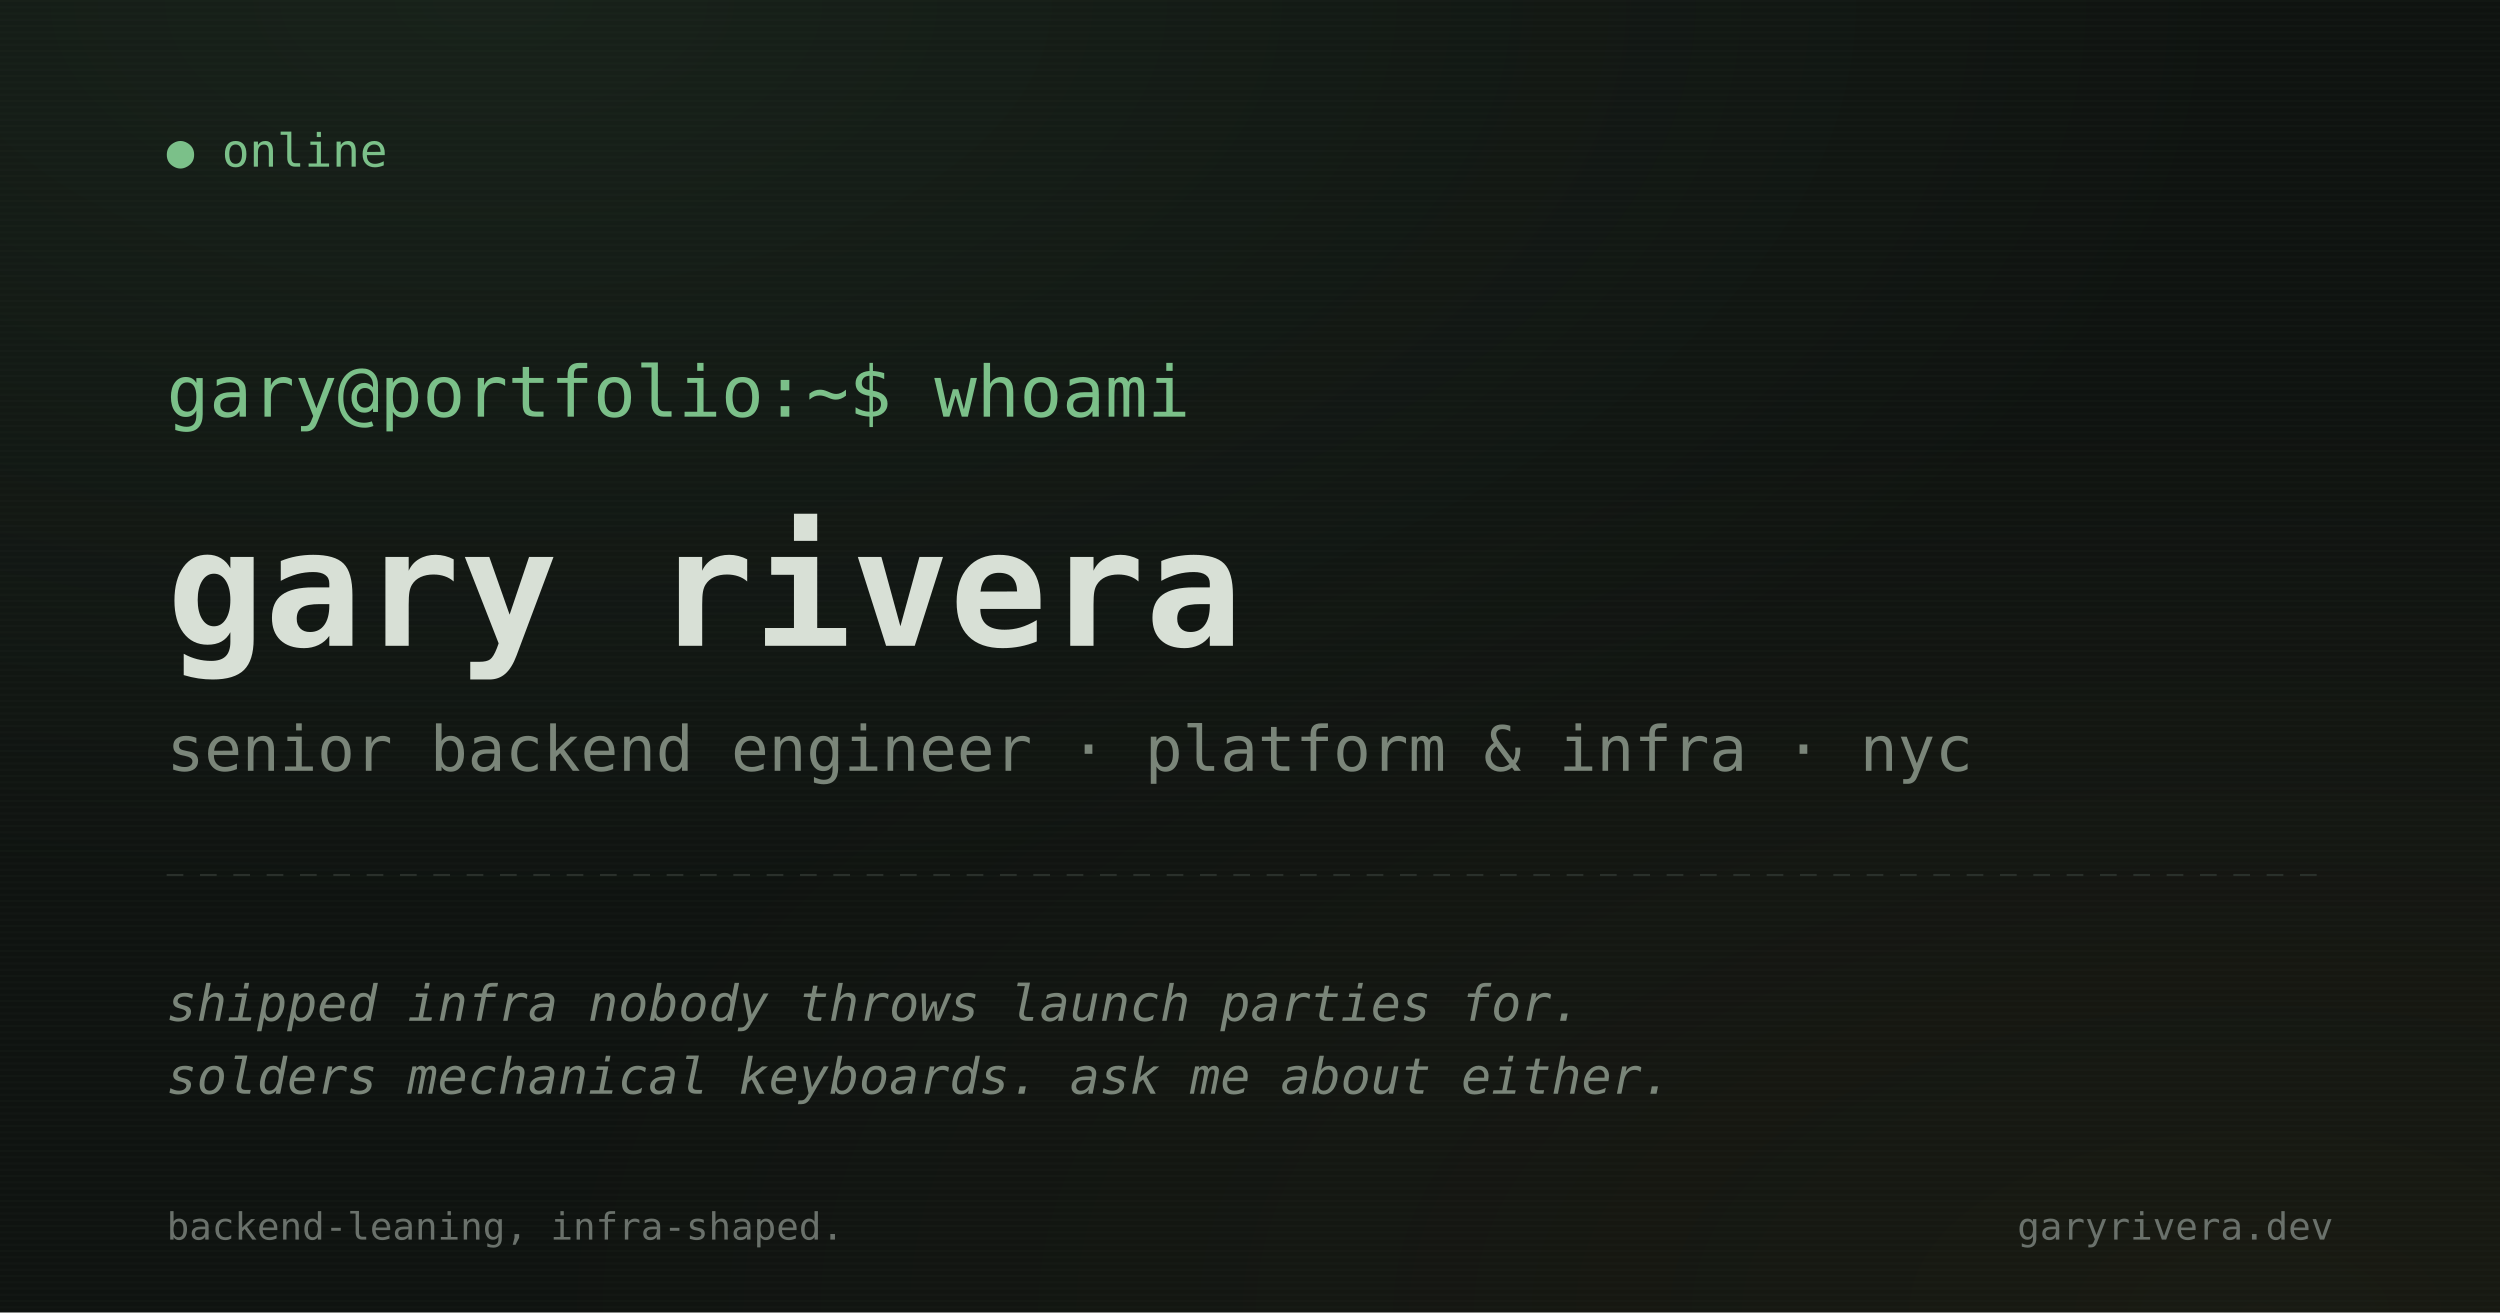
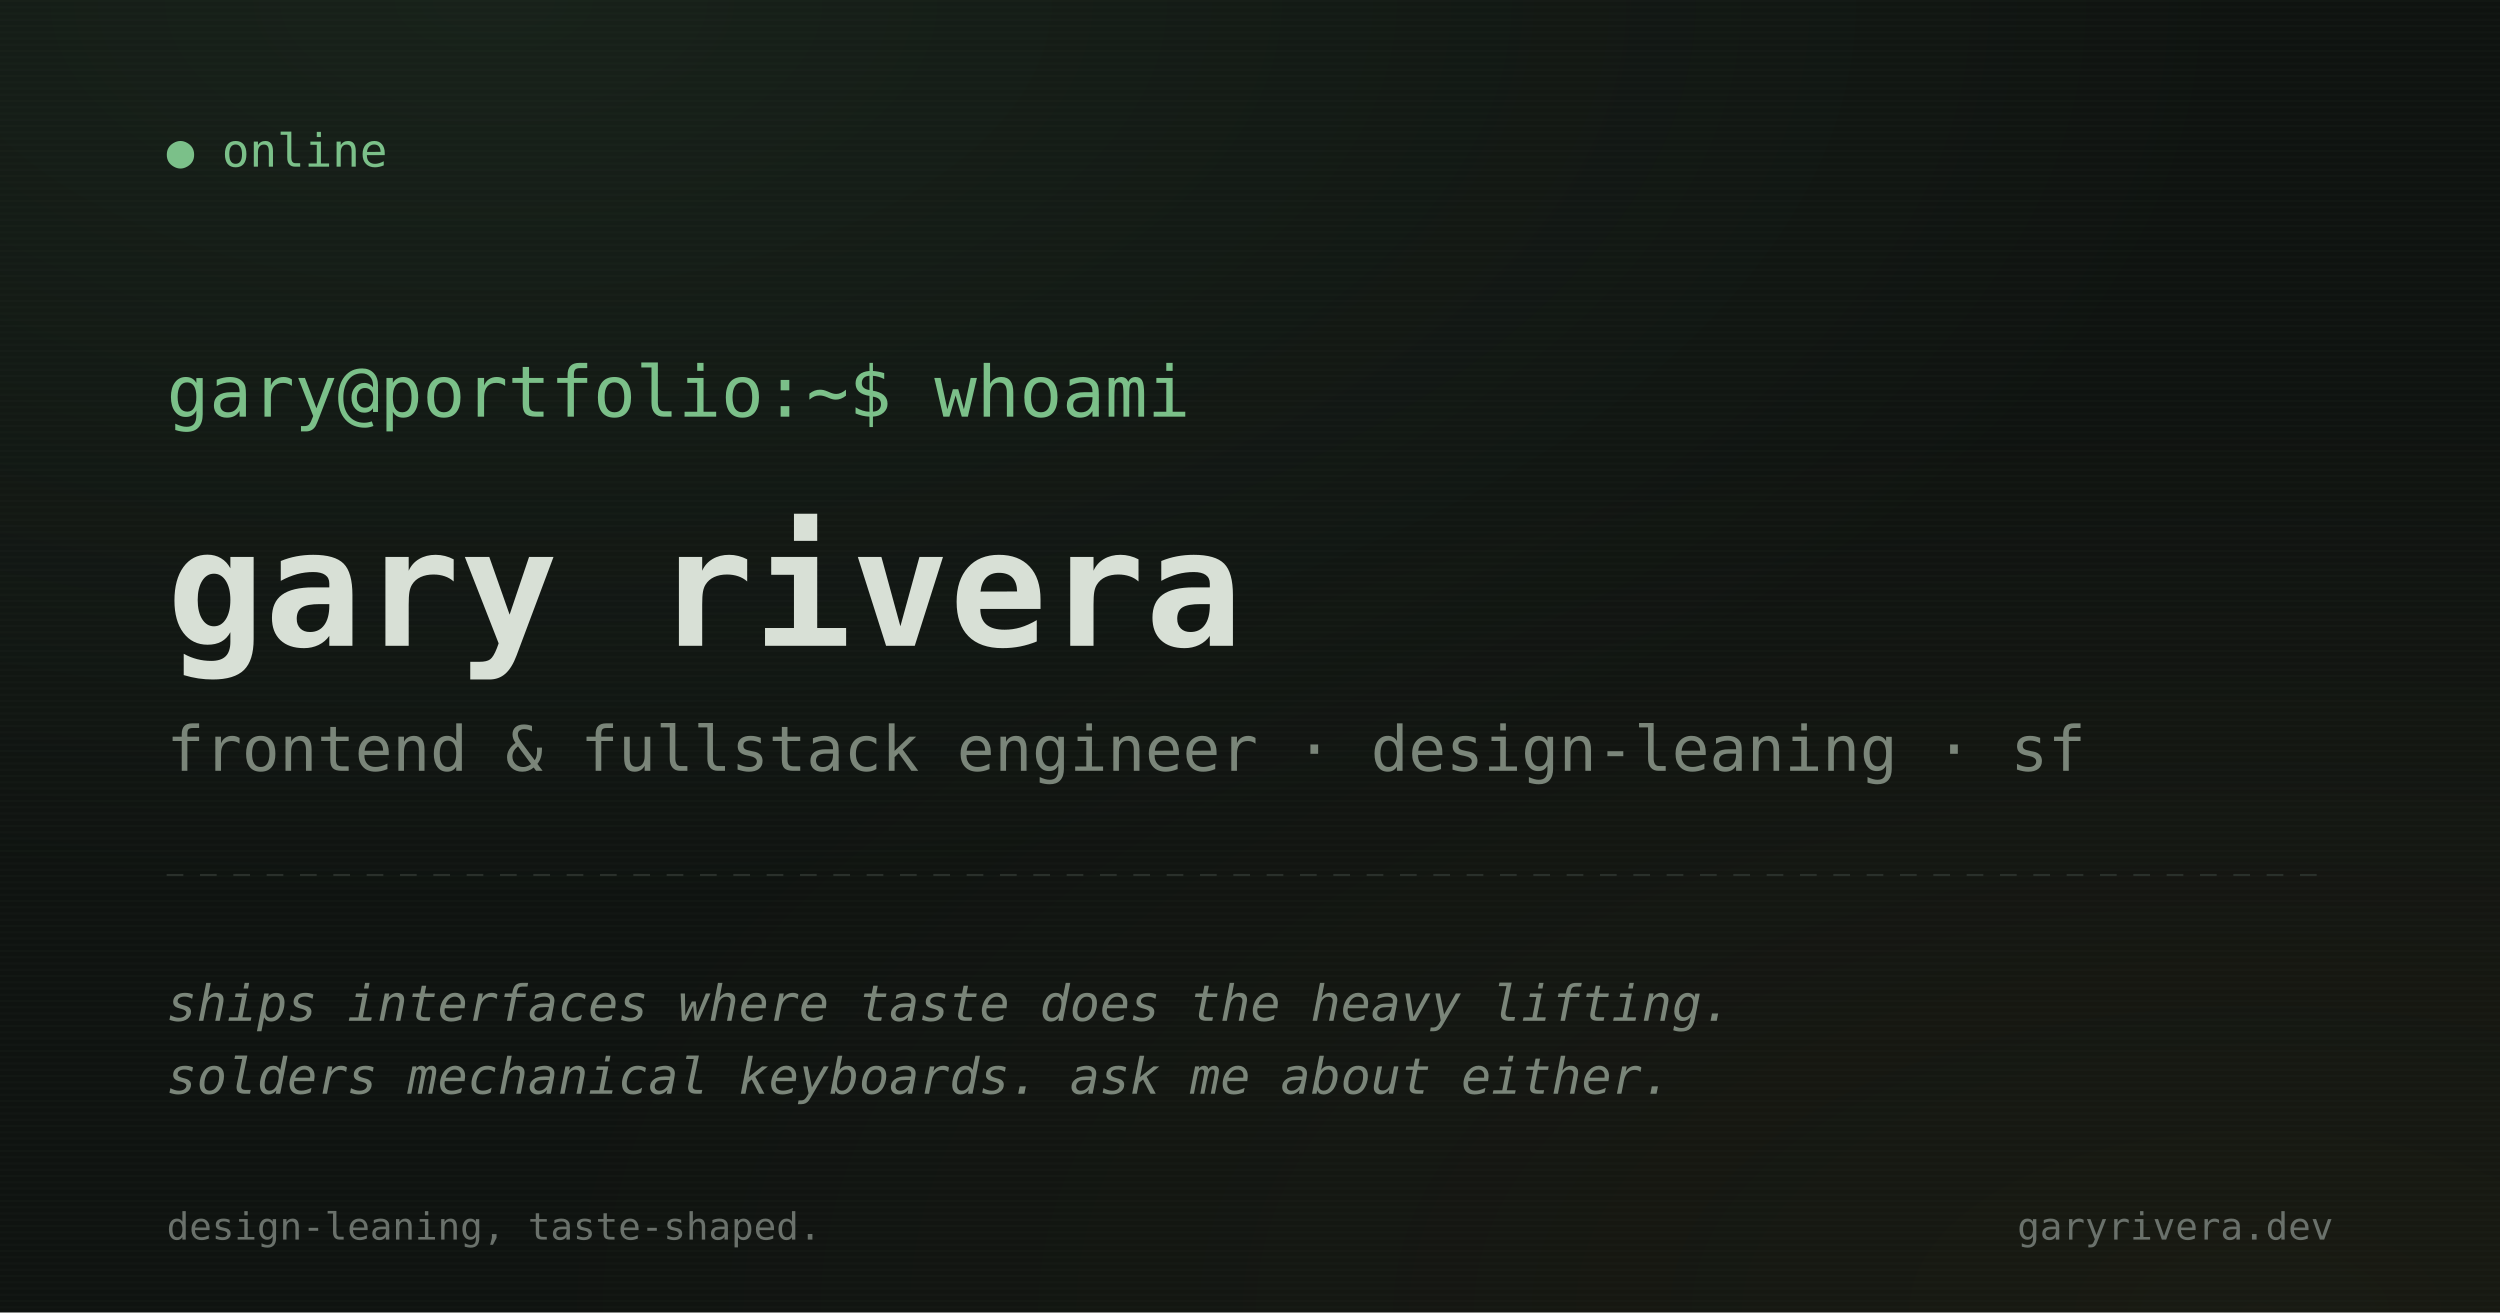
<svg xmlns="http://www.w3.org/2000/svg" viewBox="0 0 1200 630" width="1200" height="630">
  <defs>
    <radialGradient id="g1" cx="20%" cy="0%" r="70%">
      <stop offset="0" stop-color="#7bc089" stop-opacity="0.08" />
      <stop offset="1" stop-color="#7bc089" stop-opacity="0" />
    </radialGradient>
    <radialGradient id="g2" cx="90%" cy="100%" r="70%">
      <stop offset="0" stop-color="#d4a24b" stop-opacity="0.05" />
      <stop offset="1" stop-color="#d4a24b" stop-opacity="0" />
    </radialGradient>
    <pattern id="scan" width="6" height="3" patternUnits="userSpaceOnUse">
      <rect width="6" height="1" fill="#7bc089" fill-opacity="0.025" />
    </pattern>
  </defs>
  <rect width="1200" height="630" fill="#0f1310" />
  <rect width="1200" height="630" fill="url(#g1)" />
  <rect width="1200" height="630" fill="url(#g2)" />
  <rect width="1200" height="630" fill="url(#scan)" />
  <text x="80" y="80" fill="#7bc089" font-family="JetBrains Mono, ui-monospace, monospace" font-size="22">● online</text>
  <text x="80" y="200" fill="#7bc089" font-family="JetBrains Mono, ui-monospace, monospace" font-size="34" style="text-shadow: 0 0 12px rgba(123,192,137,0.5)">gary@portfolio:~$ whoami</text>
  <text x="80" y="310" fill="#d8e0d6" font-family="JetBrains Mono, ui-monospace, monospace" font-size="78" font-weight="600">gary rivera</text>
-   <text x="80" y="370" fill="#7a8579" font-family="JetBrains Mono, ui-monospace, monospace" font-size="30">senior backend engineer · platform &amp; infra · nyc</text>
+   <text x="80" y="370" fill="#7a8579" font-family="JetBrains Mono, ui-monospace, monospace" font-size="30">frontend &amp; fullstack engineer · design-leaning · sf</text>
  <line x1="80" y1="420" x2="1120" y2="420" stroke="#2a302b" stroke-width="1" stroke-dasharray="8 8" />
-   <text x="80" y="490" fill="#7a8579" font-family="JetBrains Mono, ui-monospace, monospace" font-size="24" font-style="italic">shipped infra nobody throws launch parties for.</text>
+   <text x="80" y="490" fill="#7a8579" font-family="JetBrains Mono, ui-monospace, monospace" font-size="24" font-style="italic">ships interfaces where taste does the heavy lifting.</text>
  <text x="80" y="525" fill="#7a8579" font-family="JetBrains Mono, ui-monospace, monospace" font-size="24" font-style="italic">solders mechanical keyboards. ask me about either.</text>
-   <text x="80" y="595" fill="#6a716b" font-family="JetBrains Mono, ui-monospace, monospace" font-size="18">backend-leaning, infra-shaped.</text>
+   <text x="80" y="595" fill="#6a716b" font-family="JetBrains Mono, ui-monospace, monospace" font-size="18">design-leaning, taste-shaped.</text>
  <text x="1120" y="595" text-anchor="end" fill="#6a716b" font-family="JetBrains Mono, ui-monospace, monospace" font-size="18">garyrivera.dev</text>
</svg>
